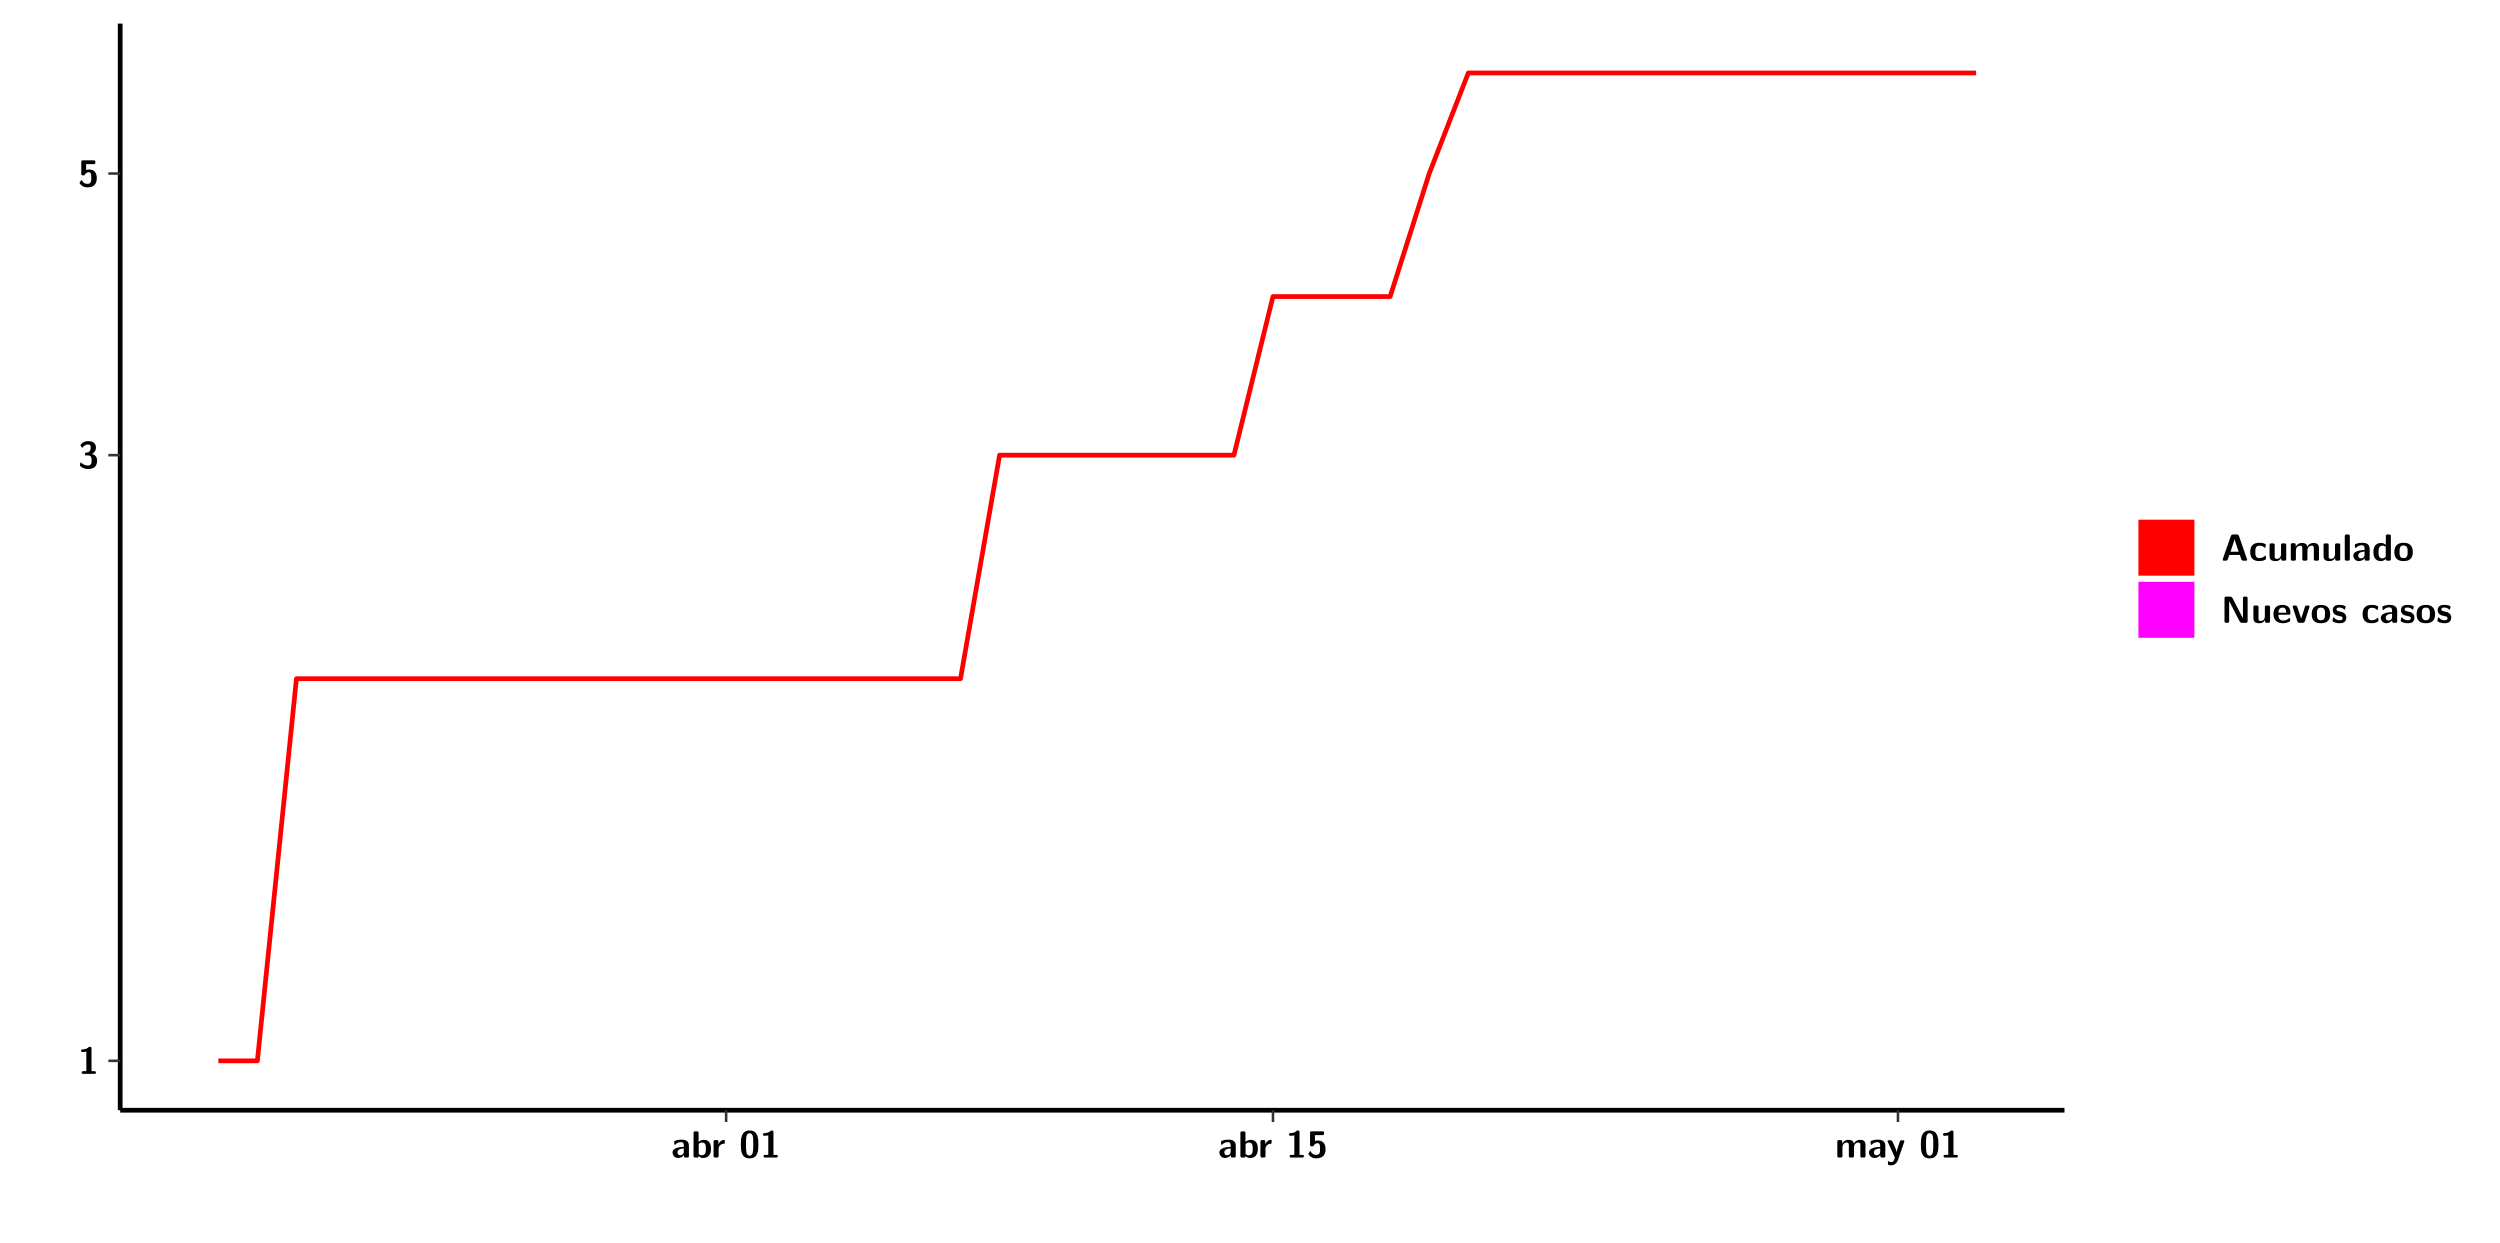
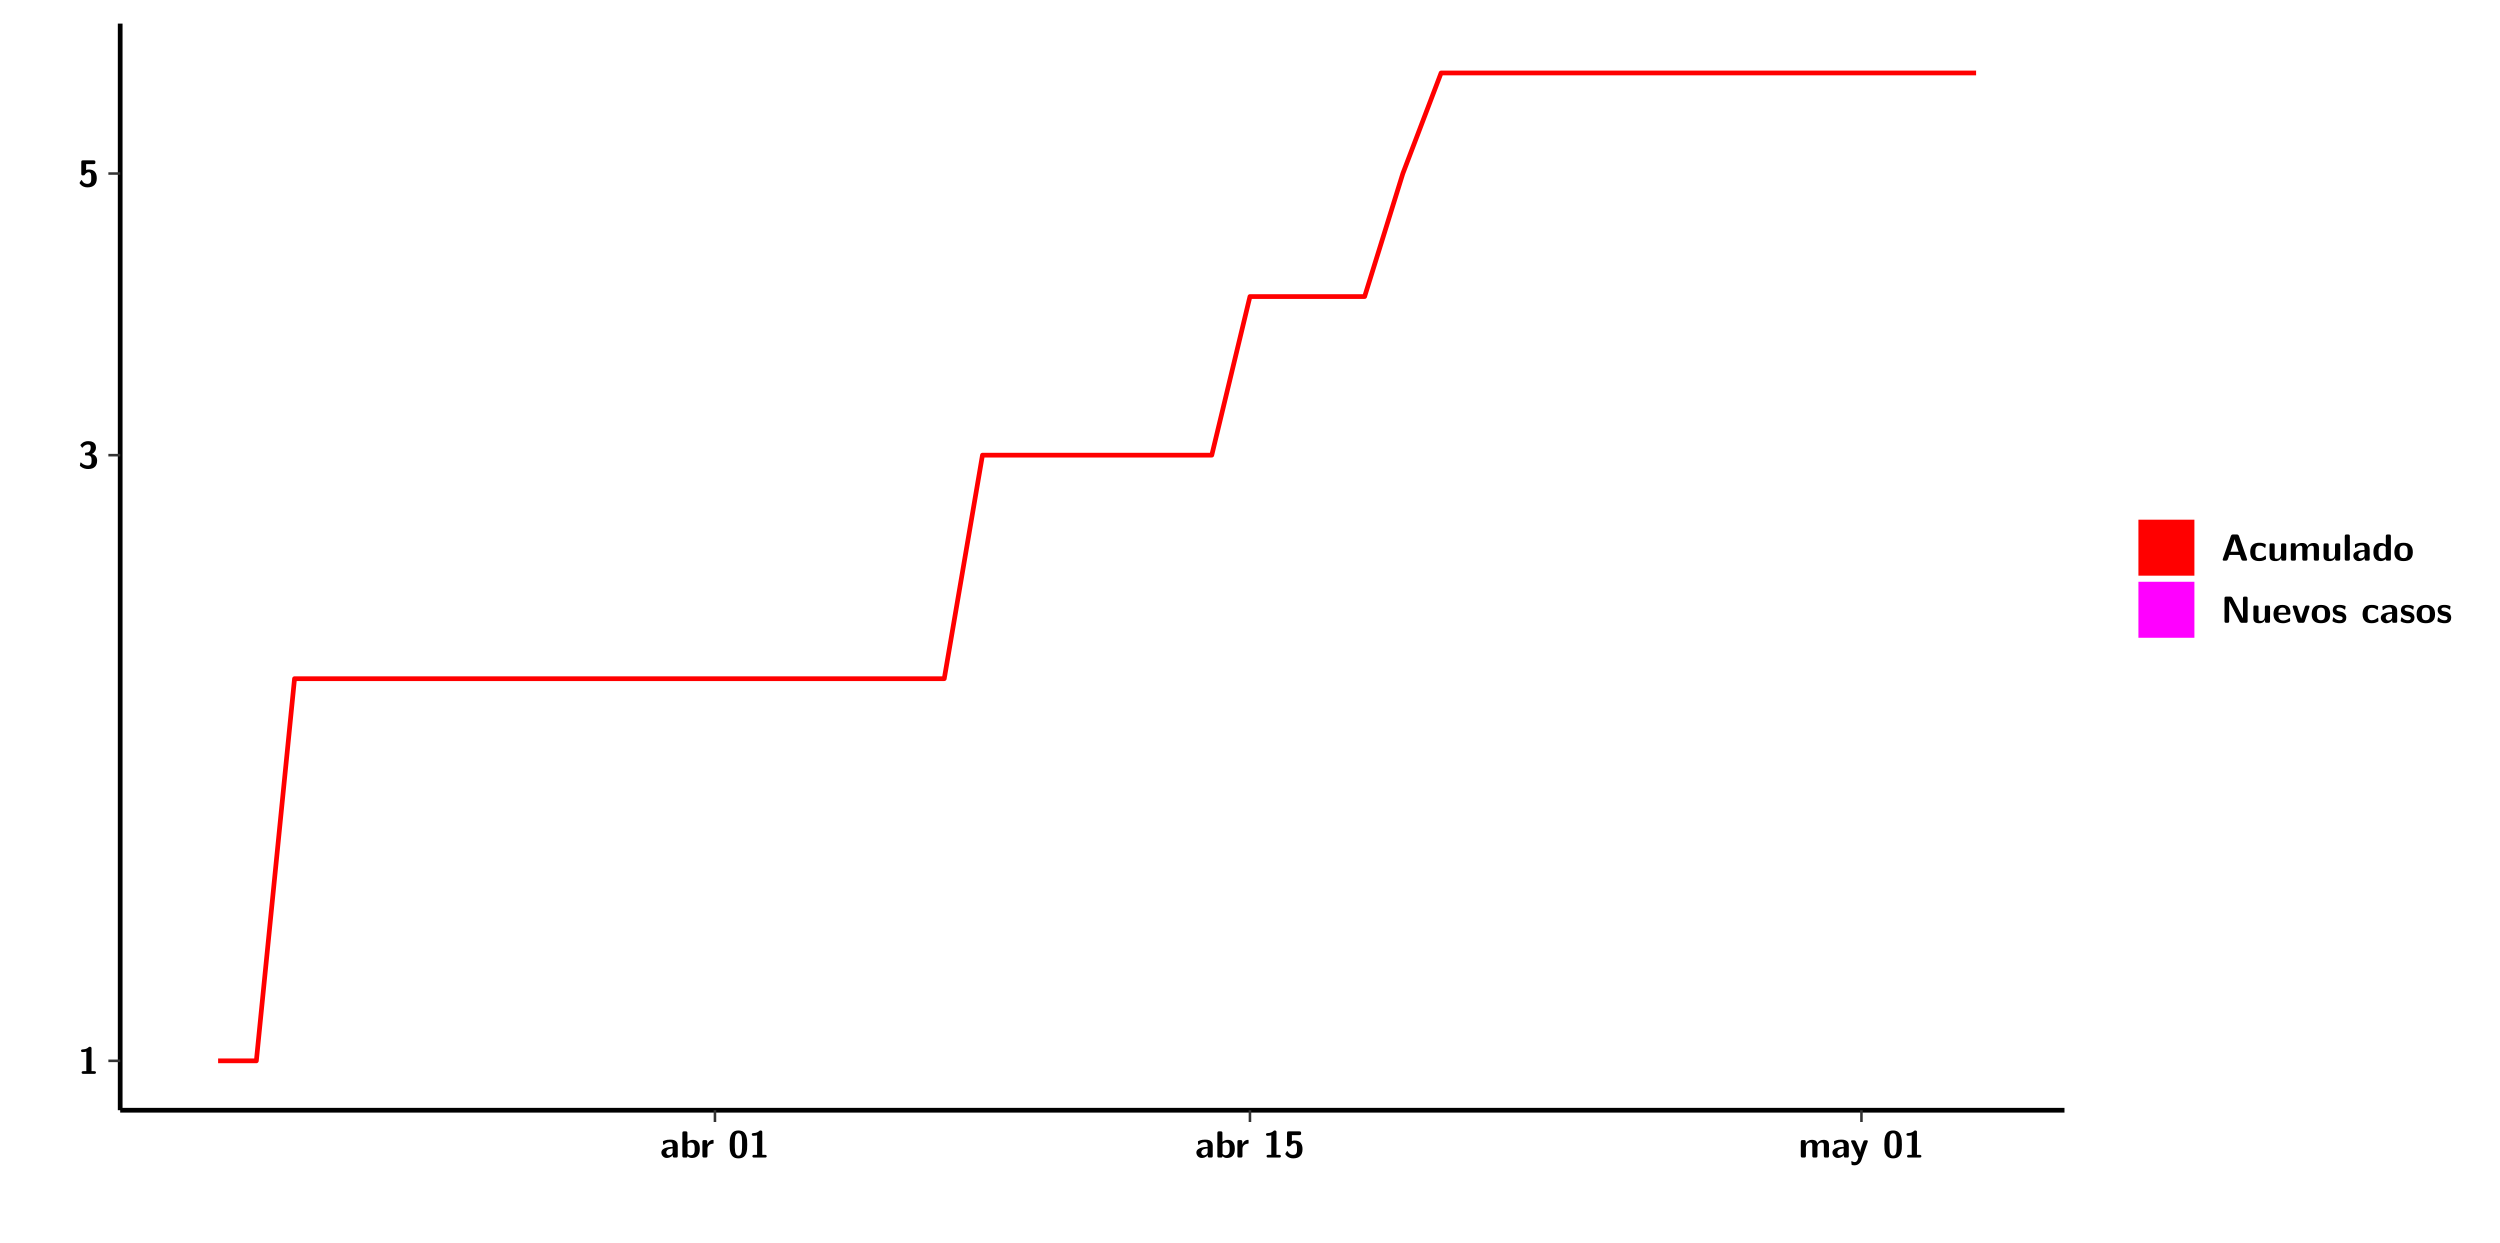
<svg xmlns="http://www.w3.org/2000/svg" xmlns:xlink="http://www.w3.org/1999/xlink" width="579.653pt" height="288pt" viewBox="0 0 579.653 288" version="1.1">
  <defs>
    <g>
      <symbol overflow="visible" id="glyph0-0">
        <path style="stroke:none;" d="" />
      </symbol>
      <symbol overflow="visible" id="glyph0-1">
        <path style="stroke:none;" d="M 3.109 -5.859 C 3.109 -6.016 3.109 -6.281 2.719 -6.281 C 2.547 -6.281 2.516 -6.266 2.406 -6.156 C 2.25 -6.016 1.922 -5.688 1.047 -5.672 C 0.891 -5.672 0.672 -5.609 0.672 -5.359 C 0.672 -5.047 0.969 -5.047 1.094 -5.047 C 1.344 -5.047 1.656 -5.078 1.906 -5.156 L 1.906 -0.625 L 1.234 -0.625 C 1.109 -0.625 0.812 -0.625 0.812 -0.312 C 0.812 0 1.109 0 1.234 0 L 3.719 0 C 3.828 0 4.141 0 4.141 -0.312 C 4.141 -0.625 3.828 -0.625 3.719 -0.625 L 3.109 -0.625 Z M 3.109 -5.859 " />
      </symbol>
      <symbol overflow="visible" id="glyph0-2">
        <path style="stroke:none;" d="M 0.844 -4.859 C 0.906 -4.766 0.953 -4.766 0.969 -4.766 C 1.031 -4.766 1.047 -4.797 1.094 -4.859 C 1.547 -5.5 2.172 -5.5 2.281 -5.5 C 2.844 -5.5 2.922 -5.203 2.922 -4.781 C 2.922 -4.656 2.922 -4.234 2.641 -3.906 C 2.438 -3.656 2.219 -3.641 1.953 -3.625 C 1.859 -3.609 1.688 -3.609 1.672 -3.578 C 1.609 -3.562 1.609 -3.5 1.609 -3.359 L 1.609 -3.203 C 1.609 -2.984 1.609 -2.969 1.844 -2.969 L 2.219 -2.969 C 3.031 -2.969 3.125 -2.469 3.125 -1.797 C 3.125 -1.203 3.062 -0.625 2.266 -0.625 C 1.984 -0.625 1.328 -0.688 0.75 -1.25 C 0.672 -1.328 0.656 -1.328 0.625 -1.328 C 0.531 -1.328 0.516 -1.25 0.516 -1.234 C 0.516 -1.234 0.406 -0.672 0.406 -0.625 C 0.406 -0.516 1.156 0.188 2.312 0.188 C 3.812 0.188 4.406 -0.609 4.406 -1.781 C 4.406 -2.562 3.984 -3.109 3.203 -3.297 C 3.906 -3.688 4.141 -4.266 4.141 -4.766 C 4.141 -6.156 2.891 -6.281 2.328 -6.281 C 1.125 -6.281 0.531 -5.422 0.531 -5.344 C 0.531 -5.297 0.594 -5.219 0.594 -5.219 Z M 0.844 -4.859 " />
      </symbol>
      <symbol overflow="visible" id="glyph0-3">
        <path style="stroke:none;" d="M 1.859 -5.203 L 3.578 -5.203 C 4 -5.203 4 -5.406 4 -5.641 C 4 -5.875 4 -6.078 3.578 -6.078 L 1.141 -6.078 C 0.875 -6.078 0.734 -6.031 0.734 -5.688 L 0.734 -3 C 0.734 -2.609 0.922 -2.594 1.172 -2.594 C 1.391 -2.594 1.469 -2.594 1.594 -2.812 C 1.812 -3.141 2.109 -3.328 2.469 -3.328 C 3.047 -3.328 3.047 -2.656 3.047 -1.969 C 3.047 -1.297 3.047 -0.625 2.125 -0.625 C 1.844 -0.625 1.25 -0.703 0.906 -1.406 C 0.875 -1.453 0.844 -1.5 0.781 -1.5 C 0.719 -1.5 0.703 -1.469 0.656 -1.391 C 0.531 -1.188 0.328 -0.891 0.328 -0.828 C 0.328 -0.75 0.891 0.188 2.141 0.188 C 3.562 0.188 4.328 -0.516 4.328 -1.938 C 4.328 -3.094 3.844 -3.953 2.5 -3.953 C 2.281 -3.953 2.078 -3.922 1.859 -3.844 Z M 1.859 -5.203 " />
      </symbol>
      <symbol overflow="visible" id="glyph0-4">
        <path style="stroke:none;" d="M 4.062 -2.766 C 4.062 -4.156 2.734 -4.156 2.297 -4.156 C 1.891 -4.156 1.453 -4.125 0.859 -3.891 C 0.672 -3.797 0.625 -3.781 0.625 -3.688 C 0.625 -3.625 0.688 -3.109 0.688 -3.047 C 0.703 -2.984 0.75 -2.938 0.812 -2.938 C 0.844 -2.938 0.875 -2.969 0.906 -3 C 1.281 -3.391 1.719 -3.578 2.266 -3.578 C 2.734 -3.578 2.875 -3.297 2.875 -2.781 L 2.875 -2.469 C 2.562 -2.469 0.266 -2.453 0.266 -1.172 C 0.266 -0.547 0.766 0.094 1.531 0.094 C 1.828 0.094 2.484 0.016 2.906 -0.594 L 2.906 -0.422 C 2.906 -0.141 2.969 0 3.328 0 L 3.641 0 C 3.984 0 4.062 -0.109 4.062 -0.422 Z M 2.875 -1.344 C 2.875 -0.531 2.047 -0.531 2.016 -0.531 C 1.641 -0.531 1.406 -0.844 1.406 -1.188 C 1.406 -2.047 2.625 -2.109 2.875 -2.109 Z M 2.875 -1.344 " />
      </symbol>
      <symbol overflow="visible" id="glyph0-5">
        <path style="stroke:none;" d="M 1.703 -5.656 C 1.703 -5.938 1.641 -6.078 1.281 -6.078 L 0.953 -6.078 C 0.641 -6.078 0.531 -5.984 0.531 -5.656 L 0.531 -0.422 C 0.531 -0.109 0.625 0 0.953 0 L 1.312 0 C 1.453 0 1.719 0 1.734 -0.344 C 2.125 0.094 2.578 0.094 2.719 0.094 C 4.578 0.094 4.578 -1.594 4.578 -2.031 C 4.578 -2.453 4.578 -4.109 2.938 -4.109 C 2.219 -4.109 1.781 -3.703 1.703 -3.625 Z M 1.734 -3.172 C 1.844 -3.281 2.109 -3.484 2.5 -3.484 C 3.391 -3.484 3.391 -2.672 3.391 -2.016 C 3.391 -1.375 3.391 -0.531 2.406 -0.531 C 2.047 -0.531 1.828 -0.75 1.734 -0.875 Z M 1.734 -3.172 " />
      </symbol>
      <symbol overflow="visible" id="glyph0-6">
        <path style="stroke:none;" d="M 1.703 -2.016 C 1.703 -2.844 2.391 -3.188 2.938 -3.219 C 3.109 -3.234 3.125 -3.234 3.125 -3.469 L 3.125 -3.875 C 3.125 -4.047 3.125 -4.109 2.969 -4.109 C 2.719 -4.109 2.078 -4.031 1.672 -3.078 L 1.656 -3.078 L 1.656 -3.641 C 1.656 -3.922 1.594 -4.062 1.234 -4.062 L 0.953 -4.062 C 0.641 -4.062 0.531 -3.969 0.531 -3.641 L 0.531 -0.422 C 0.531 -0.109 0.625 0 0.953 0 L 1.281 0 C 1.609 0 1.703 -0.109 1.703 -0.422 Z M 1.703 -2.016 " />
      </symbol>
      <symbol overflow="visible" id="glyph0-7">
        <path style="stroke:none;" d="M 4.438 -3 C 4.438 -4.203 4.438 -6.281 2.406 -6.281 C 0.375 -6.281 0.375 -4.219 0.375 -3 C 0.375 -1.812 0.375 0.188 2.406 0.188 C 4.438 0.188 4.438 -1.781 4.438 -3 Z M 2.406 -0.438 C 1.75 -0.438 1.656 -1.25 1.625 -1.484 C 1.562 -1.953 1.562 -2.766 1.562 -3.125 C 1.562 -3.641 1.562 -4.203 1.625 -4.641 C 1.641 -4.875 1.734 -5.641 2.406 -5.641 C 3.047 -5.641 3.156 -4.906 3.188 -4.734 C 3.25 -4.281 3.25 -3.594 3.25 -3.125 C 3.25 -2.625 3.25 -1.953 3.188 -1.469 C 3.156 -1.234 3.062 -0.438 2.406 -0.438 Z M 2.406 -0.438 " />
      </symbol>
      <symbol overflow="visible" id="glyph0-8">
        <path style="stroke:none;" d="M 7.062 -2.844 C 7.062 -3.75 6.672 -4.109 5.781 -4.109 C 5.156 -4.109 4.688 -3.828 4.359 -3.25 C 4.219 -4.078 3.484 -4.109 3.109 -4.109 C 2.938 -4.109 2.578 -4.109 2.188 -3.828 C 1.906 -3.625 1.734 -3.344 1.672 -3.203 L 1.672 -3.641 C 1.672 -3.922 1.609 -4.062 1.25 -4.062 L 0.953 -4.062 C 0.625 -4.062 0.531 -3.969 0.531 -3.641 L 0.531 -0.422 C 0.531 -0.109 0.625 0 0.953 0 L 1.297 0 C 1.625 0 1.719 -0.109 1.719 -0.422 L 1.719 -2.359 C 1.719 -3.141 2.25 -3.484 2.688 -3.484 C 3.109 -3.484 3.203 -3.297 3.203 -2.828 L 3.203 -0.422 C 3.203 -0.109 3.297 0 3.625 0 L 3.969 0 C 4.297 0 4.391 -0.109 4.391 -0.422 L 4.391 -2.359 C 4.391 -3.141 4.922 -3.484 5.359 -3.484 C 5.781 -3.484 5.875 -3.297 5.875 -2.828 L 5.875 -0.422 C 5.875 -0.109 5.969 0 6.297 0 L 6.641 0 C 6.984 0 7.062 -0.109 7.062 -0.422 Z M 7.062 -2.844 " />
      </symbol>
      <symbol overflow="visible" id="glyph0-9">
        <path style="stroke:none;" d="M 4.109 -3.609 C 4.141 -3.719 4.141 -3.734 4.141 -3.781 C 4.141 -4.016 3.906 -4.016 3.797 -4.016 L 3.609 -4.016 C 3.469 -4.016 3.266 -4.016 3.141 -3.812 C 3.109 -3.766 2.406 -1.828 2.359 -1.25 L 2.344 -1.25 C 2.312 -1.672 1.953 -2.484 1.562 -3.328 C 1.328 -3.891 1.266 -4.016 0.828 -4.016 L 0.594 -4.016 C 0.469 -4.016 0.25 -4.016 0.25 -3.781 C 0.25 -3.75 0.281 -3.688 0.297 -3.641 L 1.953 0 C 1.891 0.188 1.859 0.281 1.828 0.375 C 1.734 0.656 1.578 1.047 1.109 1.047 C 0.812 1.047 0.609 0.922 0.516 0.875 C 0.469 0.844 0.453 0.828 0.422 0.828 C 0.391 0.828 0.312 0.859 0.312 0.969 C 0.312 1.031 0.375 1.641 0.391 1.672 C 0.469 1.781 0.953 1.797 1.094 1.797 C 2.172 1.797 2.609 0.766 2.672 0.547 Z M 4.109 -3.609 " />
      </symbol>
      <symbol overflow="visible" id="glyph0-10">
        <path style="stroke:none;" d="M 4.156 -5.703 C 4.031 -6.078 3.766 -6.078 3.594 -6.078 L 2.828 -6.078 C 2.641 -6.078 2.391 -6.078 2.266 -5.703 L 0.406 -0.406 C 0.375 -0.297 0.375 -0.281 0.375 -0.234 C 0.375 0 0.594 0 0.703 0 L 1.031 0 C 1.188 0 1.453 0 1.578 -0.344 L 1.922 -1.328 L 4.344 -1.328 L 4.641 -0.484 C 4.75 -0.172 4.812 0 5.234 0 L 5.703 0 C 5.828 0 6.047 0 6.047 -0.234 C 6.047 -0.281 6.047 -0.297 6 -0.406 Z M 2.812 -3.938 C 2.938 -4.328 3.062 -4.656 3.125 -4.969 L 3.141 -4.969 C 3.188 -4.766 3.188 -4.75 3.25 -4.547 L 4.078 -2.078 L 2.188 -2.078 Z M 2.812 -3.938 " />
      </symbol>
      <symbol overflow="visible" id="glyph0-11">
        <path style="stroke:none;" d="M 4 -0.438 C 4 -0.531 3.969 -0.938 3.953 -1.047 C 3.953 -1.078 3.938 -1.172 3.844 -1.172 C 3.812 -1.172 3.797 -1.172 3.703 -1.078 C 3.562 -0.953 3.141 -0.594 2.422 -0.594 C 1.516 -0.594 1.516 -1.469 1.516 -2.031 C 1.516 -2.75 1.562 -3.484 2.453 -3.484 C 3.031 -3.484 3.266 -3.344 3.578 -3.078 C 3.688 -2.984 3.703 -2.984 3.734 -2.984 C 3.828 -2.984 3.844 -3.062 3.844 -3.094 C 3.859 -3.172 3.953 -3.656 3.953 -3.703 C 3.953 -3.781 3.891 -3.812 3.75 -3.891 C 3.328 -4.078 3.062 -4.156 2.453 -4.156 C 1.141 -4.156 0.328 -3.547 0.328 -2.016 C 0.328 -0.562 1.078 0.094 2.406 0.094 C 2.641 0.094 3.172 0.094 3.75 -0.203 C 4 -0.344 4 -0.344 4 -0.438 Z M 4 -0.438 " />
      </symbol>
      <symbol overflow="visible" id="glyph0-12">
        <path style="stroke:none;" d="M 4.391 -3.594 C 4.391 -3.875 4.328 -4.016 3.969 -4.016 L 3.609 -4.016 C 3.281 -4.016 3.188 -3.906 3.188 -3.594 L 3.188 -1.516 C 3.188 -0.938 2.891 -0.438 2.266 -0.438 C 1.766 -0.438 1.719 -0.562 1.719 -1.031 L 1.719 -3.594 C 1.719 -3.875 1.656 -4.016 1.297 -4.016 L 0.953 -4.016 C 0.625 -4.016 0.531 -3.922 0.531 -3.594 L 0.531 -1.109 C 0.531 -0.172 1.031 0.094 1.953 0.094 C 2.188 0.094 2.812 0.094 3.219 -0.656 L 3.219 -0.422 C 3.219 -0.141 3.281 0 3.641 0 L 3.969 0 C 4.297 0 4.391 -0.109 4.391 -0.422 Z M 4.391 -3.594 " />
      </symbol>
      <symbol overflow="visible" id="glyph0-13">
        <path style="stroke:none;" d="M 1.703 -5.656 C 1.703 -5.938 1.641 -6.078 1.281 -6.078 L 0.953 -6.078 C 0.641 -6.078 0.531 -5.984 0.531 -5.656 L 0.531 -0.422 C 0.531 -0.109 0.625 0 0.953 0 L 1.281 0 C 1.609 0 1.703 -0.109 1.703 -0.422 Z M 1.703 -5.656 " />
      </symbol>
      <symbol overflow="visible" id="glyph0-14">
        <path style="stroke:none;" d="M 4.375 -5.656 C 4.375 -5.938 4.312 -6.078 3.953 -6.078 L 3.625 -6.078 C 3.297 -6.078 3.203 -5.969 3.203 -5.656 L 3.203 -3.672 C 2.812 -4.047 2.375 -4.109 2.109 -4.109 C 0.328 -4.109 0.328 -2.422 0.328 -2 C 0.328 -1.594 0.328 0.094 2.062 0.094 C 2.422 0.094 2.812 -0.016 3.188 -0.406 C 3.188 -0.094 3.297 0 3.609 0 L 3.953 0 C 4.281 0 4.375 -0.109 4.375 -0.422 Z M 3.188 -1.094 C 3.188 -0.953 3.188 -0.875 2.922 -0.688 C 2.703 -0.547 2.5 -0.531 2.406 -0.531 C 1.516 -0.531 1.516 -1.344 1.516 -2 C 1.516 -2.656 1.516 -3.484 2.5 -3.484 C 2.75 -3.484 2.984 -3.391 3.188 -3.203 Z M 3.188 -1.094 " />
      </symbol>
      <symbol overflow="visible" id="glyph0-15">
        <path style="stroke:none;" d="M 4.547 -1.969 C 4.547 -3.406 3.844 -4.156 2.406 -4.156 C 0.953 -4.156 0.266 -3.391 0.266 -1.969 C 0.266 -0.547 1.031 0.094 2.406 0.094 C 3.781 0.094 4.547 -0.531 4.547 -1.969 Z M 2.406 -0.594 C 1.469 -0.594 1.469 -1.375 1.469 -2.078 C 1.469 -2.75 1.469 -3.531 2.406 -3.531 C 3.344 -3.531 3.344 -2.766 3.344 -2.078 C 3.344 -1.391 3.344 -0.594 2.406 -0.594 Z M 2.406 -0.594 " />
      </symbol>
      <symbol overflow="visible" id="glyph0-16">
        <path style="stroke:none;" d="M 2.656 -5.734 C 2.469 -6.078 2.203 -6.078 2.031 -6.078 L 1.219 -6.078 C 0.906 -6.078 0.797 -5.984 0.797 -5.656 L 0.797 -0.422 C 0.797 -0.109 0.891 0 1.219 0 L 1.453 0 C 1.781 0 1.875 -0.109 1.875 -0.422 L 1.875 -5.016 L 1.891 -5.016 L 4.297 -0.344 C 4.484 0 4.75 0 4.922 0 L 5.734 0 C 6.062 0 6.156 -0.109 6.156 -0.422 L 6.156 -5.656 C 6.156 -5.938 6.094 -6.078 5.734 -6.078 L 5.5 -6.078 C 5.156 -6.078 5.078 -5.969 5.078 -5.656 L 5.078 -1.062 L 5.062 -1.062 Z M 2.656 -5.734 " />
      </symbol>
      <symbol overflow="visible" id="glyph0-17">
        <path style="stroke:none;" d="M 3.781 -1.875 C 3.984 -1.875 4.203 -1.891 4.203 -2.281 C 4.203 -3.406 3.672 -4.156 2.359 -4.156 C 0.969 -4.156 0.266 -3.375 0.266 -2.047 C 0.266 -0.609 1.109 0.094 2.484 0.094 C 2.812 0.094 3.312 0.047 3.891 -0.234 C 4.078 -0.328 4.141 -0.359 4.141 -0.469 C 4.141 -0.531 4.125 -0.781 4.109 -0.844 C 4.078 -1.125 4.062 -1.125 3.984 -1.125 C 3.953 -1.125 3.938 -1.125 3.844 -1.047 C 3.328 -0.594 2.797 -0.531 2.516 -0.531 C 1.531 -0.531 1.422 -1.312 1.391 -1.875 Z M 1.406 -2.344 C 1.422 -2.875 1.609 -3.531 2.359 -3.531 C 3.062 -3.531 3.203 -3.031 3.219 -2.344 Z M 1.406 -2.344 " />
      </symbol>
      <symbol overflow="visible" id="glyph0-18">
        <path style="stroke:none;" d="M 4.109 -3.609 C 4.141 -3.719 4.141 -3.75 4.141 -3.766 C 4.141 -4.016 3.922 -4.016 3.797 -4.016 L 3.609 -4.016 C 3.25 -4.016 3.141 -3.891 3.062 -3.641 L 2.203 -0.984 L 1.328 -3.641 C 1.266 -3.828 1.203 -4.016 0.781 -4.016 L 0.578 -4.016 C 0.453 -4.016 0.234 -4.016 0.234 -3.766 C 0.234 -3.75 0.234 -3.719 0.266 -3.609 L 1.312 -0.375 C 1.438 0 1.703 0 1.859 0 L 2.5 0 C 2.672 0 2.938 0 3.062 -0.375 Z M 4.109 -3.609 " />
      </symbol>
      <symbol overflow="visible" id="glyph0-19">
        <path style="stroke:none;" d="M 3.469 -1.234 C 3.469 -1.734 3.203 -2.031 3.047 -2.172 C 2.703 -2.484 2.391 -2.547 2.031 -2.609 C 1.547 -2.703 1.188 -2.766 1.188 -3.109 C 1.188 -3.469 1.484 -3.547 1.828 -3.547 C 2.406 -3.547 2.719 -3.328 2.953 -3.125 C 3.047 -3.047 3.062 -3.047 3.094 -3.047 C 3.188 -3.047 3.203 -3.125 3.203 -3.156 C 3.219 -3.219 3.312 -3.719 3.312 -3.766 C 3.312 -3.906 2.844 -4.031 2.75 -4.062 C 2.406 -4.156 2.125 -4.156 1.891 -4.156 C 1.5 -4.156 0.328 -4.156 0.328 -2.906 C 0.328 -2.484 0.516 -2.219 0.75 -2 C 1.062 -1.734 1.406 -1.672 1.906 -1.562 C 2.156 -1.531 2.609 -1.453 2.609 -1.062 C 2.609 -0.656 2.266 -0.594 1.922 -0.594 C 1.531 -0.594 1.047 -0.703 0.625 -1.188 C 0.594 -1.234 0.562 -1.266 0.516 -1.266 C 0.422 -1.266 0.406 -1.188 0.391 -1.125 C 0.375 -1.016 0.266 -0.516 0.266 -0.422 C 0.266 -0.266 0.922 -0.062 0.922 -0.047 C 1.406 0.094 1.766 0.094 1.922 0.094 C 2.359 0.094 3.469 0.062 3.469 -1.234 Z M 3.469 -1.234 " />
      </symbol>
    </g>
    <clipPath id="clip1">
      <path d="M 0 0 L 576.008 0 L 576.008 288 L 0 288 Z M 0 0 " />
    </clipPath>
    <clipPath id="clip2">
      <path d="M 27.867 5.477 L 478.672 5.477 L 478.672 257.414 L 27.867 257.414 Z M 27.867 5.477 " />
    </clipPath>
  </defs>
  <g id="surface1">
    <g clip-path="url(#clip1)" clip-rule="nonzero">
      <path style="fill-rule:nonzero;fill:rgb(100%,100%,100%);fill-opacity:1;stroke-width:0.598;stroke-linecap:round;stroke-linejoin:round;stroke:rgb(100%,100%,100%);stroke-opacity:1;stroke-miterlimit:10;" d="M 0 0 L 0 288.004 L 576.008 288.004 L 576.008 0 Z M 0 0 " transform="matrix(1,0,0,-1,0,288)" />
    </g>
    <g clip-path="url(#clip2)" clip-rule="nonzero">
      <path style=" stroke:none;fill-rule:nonzero;fill:rgb(100%,100%,100%);fill-opacity:1;" d="M 27.867 257.414 L 27.867 5.477 L 478.672 5.477 L 478.672 257.414 Z M 27.867 257.414 " />
    </g>
-     <path style="fill:none;stroke-width:1.096;stroke-linecap:butt;stroke-linejoin:round;stroke:rgb(100%,0%,0%);stroke-opacity:1;stroke-miterlimit:10;" d="M 50.621 42.031 L 59.676 42.031 L 68.734 130.641 L 222.707 130.641 L 231.766 182.469 L 286.102 182.469 L 295.156 219.242 L 322.324 219.242 L 331.383 247.766 L 340.438 271.078 L 458.18 271.078 " transform="matrix(1,0,0,-1,0,288)" />
+     <path style="fill:none;stroke-width:1.096;stroke-linecap:butt;stroke-linejoin:round;stroke:rgb(100%,0%,0%);stroke-opacity:1;stroke-miterlimit:10;" d="M 50.57 42.031 L 59.438 42.031 L 68.293 130.641 L 218.934 130.641 L 227.797 182.469 L 280.961 182.469 L 289.816 219.242 L 316.406 219.242 L 325.266 247.766 L 334.133 271.078 L 458.18 271.078 " transform="matrix(1,0,0,-1,0,288)" />
    <path style="fill:none;stroke-width:1.096;stroke-linecap:butt;stroke-linejoin:round;stroke:rgb(0%,0%,0%);stroke-opacity:1;stroke-miterlimit:10;" d="M 27.867 30.586 L 27.867 282.523 " transform="matrix(1,0,0,-1,0,288)" />
    <g style="fill:rgb(0%,0%,0%);fill-opacity:1;">
      <use xlink:href="#glyph0-1" x="18.112" y="248.986" />
    </g>
    <g style="fill:rgb(0%,0%,0%);fill-opacity:1;">
      <use xlink:href="#glyph0-2" x="18.112" y="108.563" />
    </g>
    <g style="fill:rgb(0%,0%,0%);fill-opacity:1;">
      <use xlink:href="#glyph0-3" x="18.112" y="43.258" />
    </g>
    <path style="fill:none;stroke-width:0.598;stroke-linecap:butt;stroke-linejoin:round;stroke:rgb(20%,20%,20%);stroke-opacity:1;stroke-miterlimit:10;" d="M 25.125 42.031 L 27.867 42.031 " transform="matrix(1,0,0,-1,0,288)" />
    <path style="fill:none;stroke-width:0.598;stroke-linecap:butt;stroke-linejoin:round;stroke:rgb(20%,20%,20%);stroke-opacity:1;stroke-miterlimit:10;" d="M 25.125 182.469 L 27.867 182.469 " transform="matrix(1,0,0,-1,0,288)" />
    <path style="fill:none;stroke-width:0.598;stroke-linecap:butt;stroke-linejoin:round;stroke:rgb(20%,20%,20%);stroke-opacity:1;stroke-miterlimit:10;" d="M 25.125 247.766 L 27.867 247.766 " transform="matrix(1,0,0,-1,0,288)" />
    <path style="fill:none;stroke-width:1.096;stroke-linecap:butt;stroke-linejoin:round;stroke:rgb(0%,0%,0%);stroke-opacity:1;stroke-miterlimit:10;" d="M 27.867 30.586 L 478.672 30.586 " transform="matrix(1,0,0,-1,0,288)" />
-     <path style="fill:none;stroke-width:0.598;stroke-linecap:butt;stroke-linejoin:round;stroke:rgb(20%,20%,20%);stroke-opacity:1;stroke-miterlimit:10;" d="M 168.359 27.848 L 168.359 30.586 " transform="matrix(1,0,0,-1,0,288)" />
-     <path style="fill:none;stroke-width:0.598;stroke-linecap:butt;stroke-linejoin:round;stroke:rgb(20%,20%,20%);stroke-opacity:1;stroke-miterlimit:10;" d="M 295.156 27.848 L 295.156 30.586 " transform="matrix(1,0,0,-1,0,288)" />
-     <path style="fill:none;stroke-width:0.598;stroke-linecap:butt;stroke-linejoin:round;stroke:rgb(20%,20%,20%);stroke-opacity:1;stroke-miterlimit:10;" d="M 440.066 27.848 L 440.066 30.586 " transform="matrix(1,0,0,-1,0,288)" />
+     <path style="fill:none;stroke-width:0.598;stroke-linecap:butt;stroke-linejoin:round;stroke:rgb(20%,20%,20%);stroke-opacity:1;stroke-miterlimit:10;" d="M 165.77 27.848 L 165.77 30.586 " transform="matrix(1,0,0,-1,0,288)" />
+     <path style="fill:none;stroke-width:0.598;stroke-linecap:butt;stroke-linejoin:round;stroke:rgb(20%,20%,20%);stroke-opacity:1;stroke-miterlimit:10;" d="M 289.816 27.848 L 289.816 30.586 " transform="matrix(1,0,0,-1,0,288)" />
+     <path style="fill:none;stroke-width:0.598;stroke-linecap:butt;stroke-linejoin:round;stroke:rgb(20%,20%,20%);stroke-opacity:1;stroke-miterlimit:10;" d="M 431.598 27.848 L 431.598 30.586 " transform="matrix(1,0,0,-1,0,288)" />
    <g style="fill:rgb(0%,0%,0%);fill-opacity:1;">
-       <use xlink:href="#glyph0-4" x="155.671" y="268.394" />
-       <use xlink:href="#glyph0-5" x="160.274" y="268.394" />
+       <use xlink:href="#glyph0-4" x="153.08" y="268.394" />
+       <use xlink:href="#glyph0-5" x="157.683" y="268.394" />
    </g>
    <g style="fill:rgb(0%,0%,0%);fill-opacity:1;">
-       <use xlink:href="#glyph0-6" x="164.921" y="268.394" />
+       <use xlink:href="#glyph0-6" x="162.33" y="268.394" />
    </g>
    <g style="fill:rgb(0%,0%,0%);fill-opacity:1;">
-       <use xlink:href="#glyph0-7" x="171.402" y="268.394" />
-       <use xlink:href="#glyph0-1" x="176.224" y="268.394" />
+       <use xlink:href="#glyph0-7" x="168.811" y="268.394" />
+       <use xlink:href="#glyph0-1" x="173.633" y="268.394" />
    </g>
    <g style="fill:rgb(0%,0%,0%);fill-opacity:1;">
-       <use xlink:href="#glyph0-4" x="282.465" y="268.394" />
-       <use xlink:href="#glyph0-5" x="287.068" y="268.394" />
+       <use xlink:href="#glyph0-4" x="277.125" y="268.394" />
+       <use xlink:href="#glyph0-5" x="281.728" y="268.394" />
    </g>
    <g style="fill:rgb(0%,0%,0%);fill-opacity:1;">
-       <use xlink:href="#glyph0-6" x="291.715" y="268.394" />
+       <use xlink:href="#glyph0-6" x="286.375" y="268.394" />
    </g>
    <g style="fill:rgb(0%,0%,0%);fill-opacity:1;">
-       <use xlink:href="#glyph0-1" x="298.196" y="268.394" />
-       <use xlink:href="#glyph0-3" x="303.018" y="268.394" />
+       <use xlink:href="#glyph0-1" x="292.856" y="268.394" />
+       <use xlink:href="#glyph0-3" x="297.678" y="268.394" />
    </g>
    <g style="fill:rgb(0%,0%,0%);fill-opacity:1;">
-       <use xlink:href="#glyph0-8" x="425.472" y="268.394" />
-       <use xlink:href="#glyph0-4" x="433.07" y="268.394" />
+       <use xlink:href="#glyph0-8" x="417.004" y="268.394" />
+       <use xlink:href="#glyph0-4" x="424.602" y="268.394" />
    </g>
    <g style="fill:rgb(0%,0%,0%);fill-opacity:1;">
-       <use xlink:href="#glyph0-9" x="437.401" y="268.394" />
+       <use xlink:href="#glyph0-9" x="428.933" y="268.394" />
    </g>
    <g style="fill:rgb(0%,0%,0%);fill-opacity:1;">
-       <use xlink:href="#glyph0-7" x="445.002" y="268.394" />
-       <use xlink:href="#glyph0-1" x="449.824" y="268.394" />
+       <use xlink:href="#glyph0-7" x="436.534" y="268.394" />
+       <use xlink:href="#glyph0-1" x="441.356" y="268.394" />
    </g>
    <path style=" stroke:none;fill-rule:nonzero;fill:rgb(100%,100%,100%);fill-opacity:1;" d="M 489.629 154.062 L 489.629 108.828 L 570.527 108.828 L 570.527 154.062 Z M 489.629 154.062 " />
    <path style=" stroke:none;fill-rule:nonzero;fill:rgb(100%,0%,0%);fill-opacity:1;" d="M 495.816 133.477 L 495.816 120.496 L 508.797 120.496 L 508.797 133.477 Z M 495.816 133.477 " />
    <path style=" stroke:none;fill-rule:nonzero;fill:rgb(100%,0%,100%);fill-opacity:1;" d="M 495.816 147.875 L 495.816 134.891 L 508.797 134.891 L 508.797 147.875 Z M 495.816 147.875 " />
    <g style="fill:rgb(0%,0%,0%);fill-opacity:1;">
      <use xlink:href="#glyph0-10" x="514.979" y="130.002" />
      <use xlink:href="#glyph0-11" x="521.408" y="130.002" />
      <use xlink:href="#glyph0-12" x="525.694" y="130.002" />
      <use xlink:href="#glyph0-8" x="530.613" y="130.002" />
      <use xlink:href="#glyph0-12" x="538.212" y="130.002" />
      <use xlink:href="#glyph0-13" x="543.131" y="130.002" />
      <use xlink:href="#glyph0-4" x="545.372" y="130.002" />
      <use xlink:href="#glyph0-14" x="549.975" y="130.002" />
      <use xlink:href="#glyph0-15" x="554.894" y="130.002" />
    </g>
    <g style="fill:rgb(0%,0%,0%);fill-opacity:1;">
      <use xlink:href="#glyph0-16" x="514.979" y="144.408" />
      <use xlink:href="#glyph0-12" x="521.944" y="144.408" />
      <use xlink:href="#glyph0-17" x="526.864" y="144.408" />
      <use xlink:href="#glyph0-18" x="531.345" y="144.408" />
      <use xlink:href="#glyph0-15" x="535.728" y="144.408" />
      <use xlink:href="#glyph0-19" x="540.55" y="144.408" />
    </g>
    <g style="fill:rgb(0%,0%,0%);fill-opacity:1;">
      <use xlink:href="#glyph0-11" x="547.465" y="144.408" />
      <use xlink:href="#glyph0-4" x="551.751" y="144.408" />
      <use xlink:href="#glyph0-19" x="556.354" y="144.408" />
      <use xlink:href="#glyph0-15" x="560.051" y="144.408" />
      <use xlink:href="#glyph0-19" x="564.872" y="144.408" />
    </g>
  </g>
</svg>
